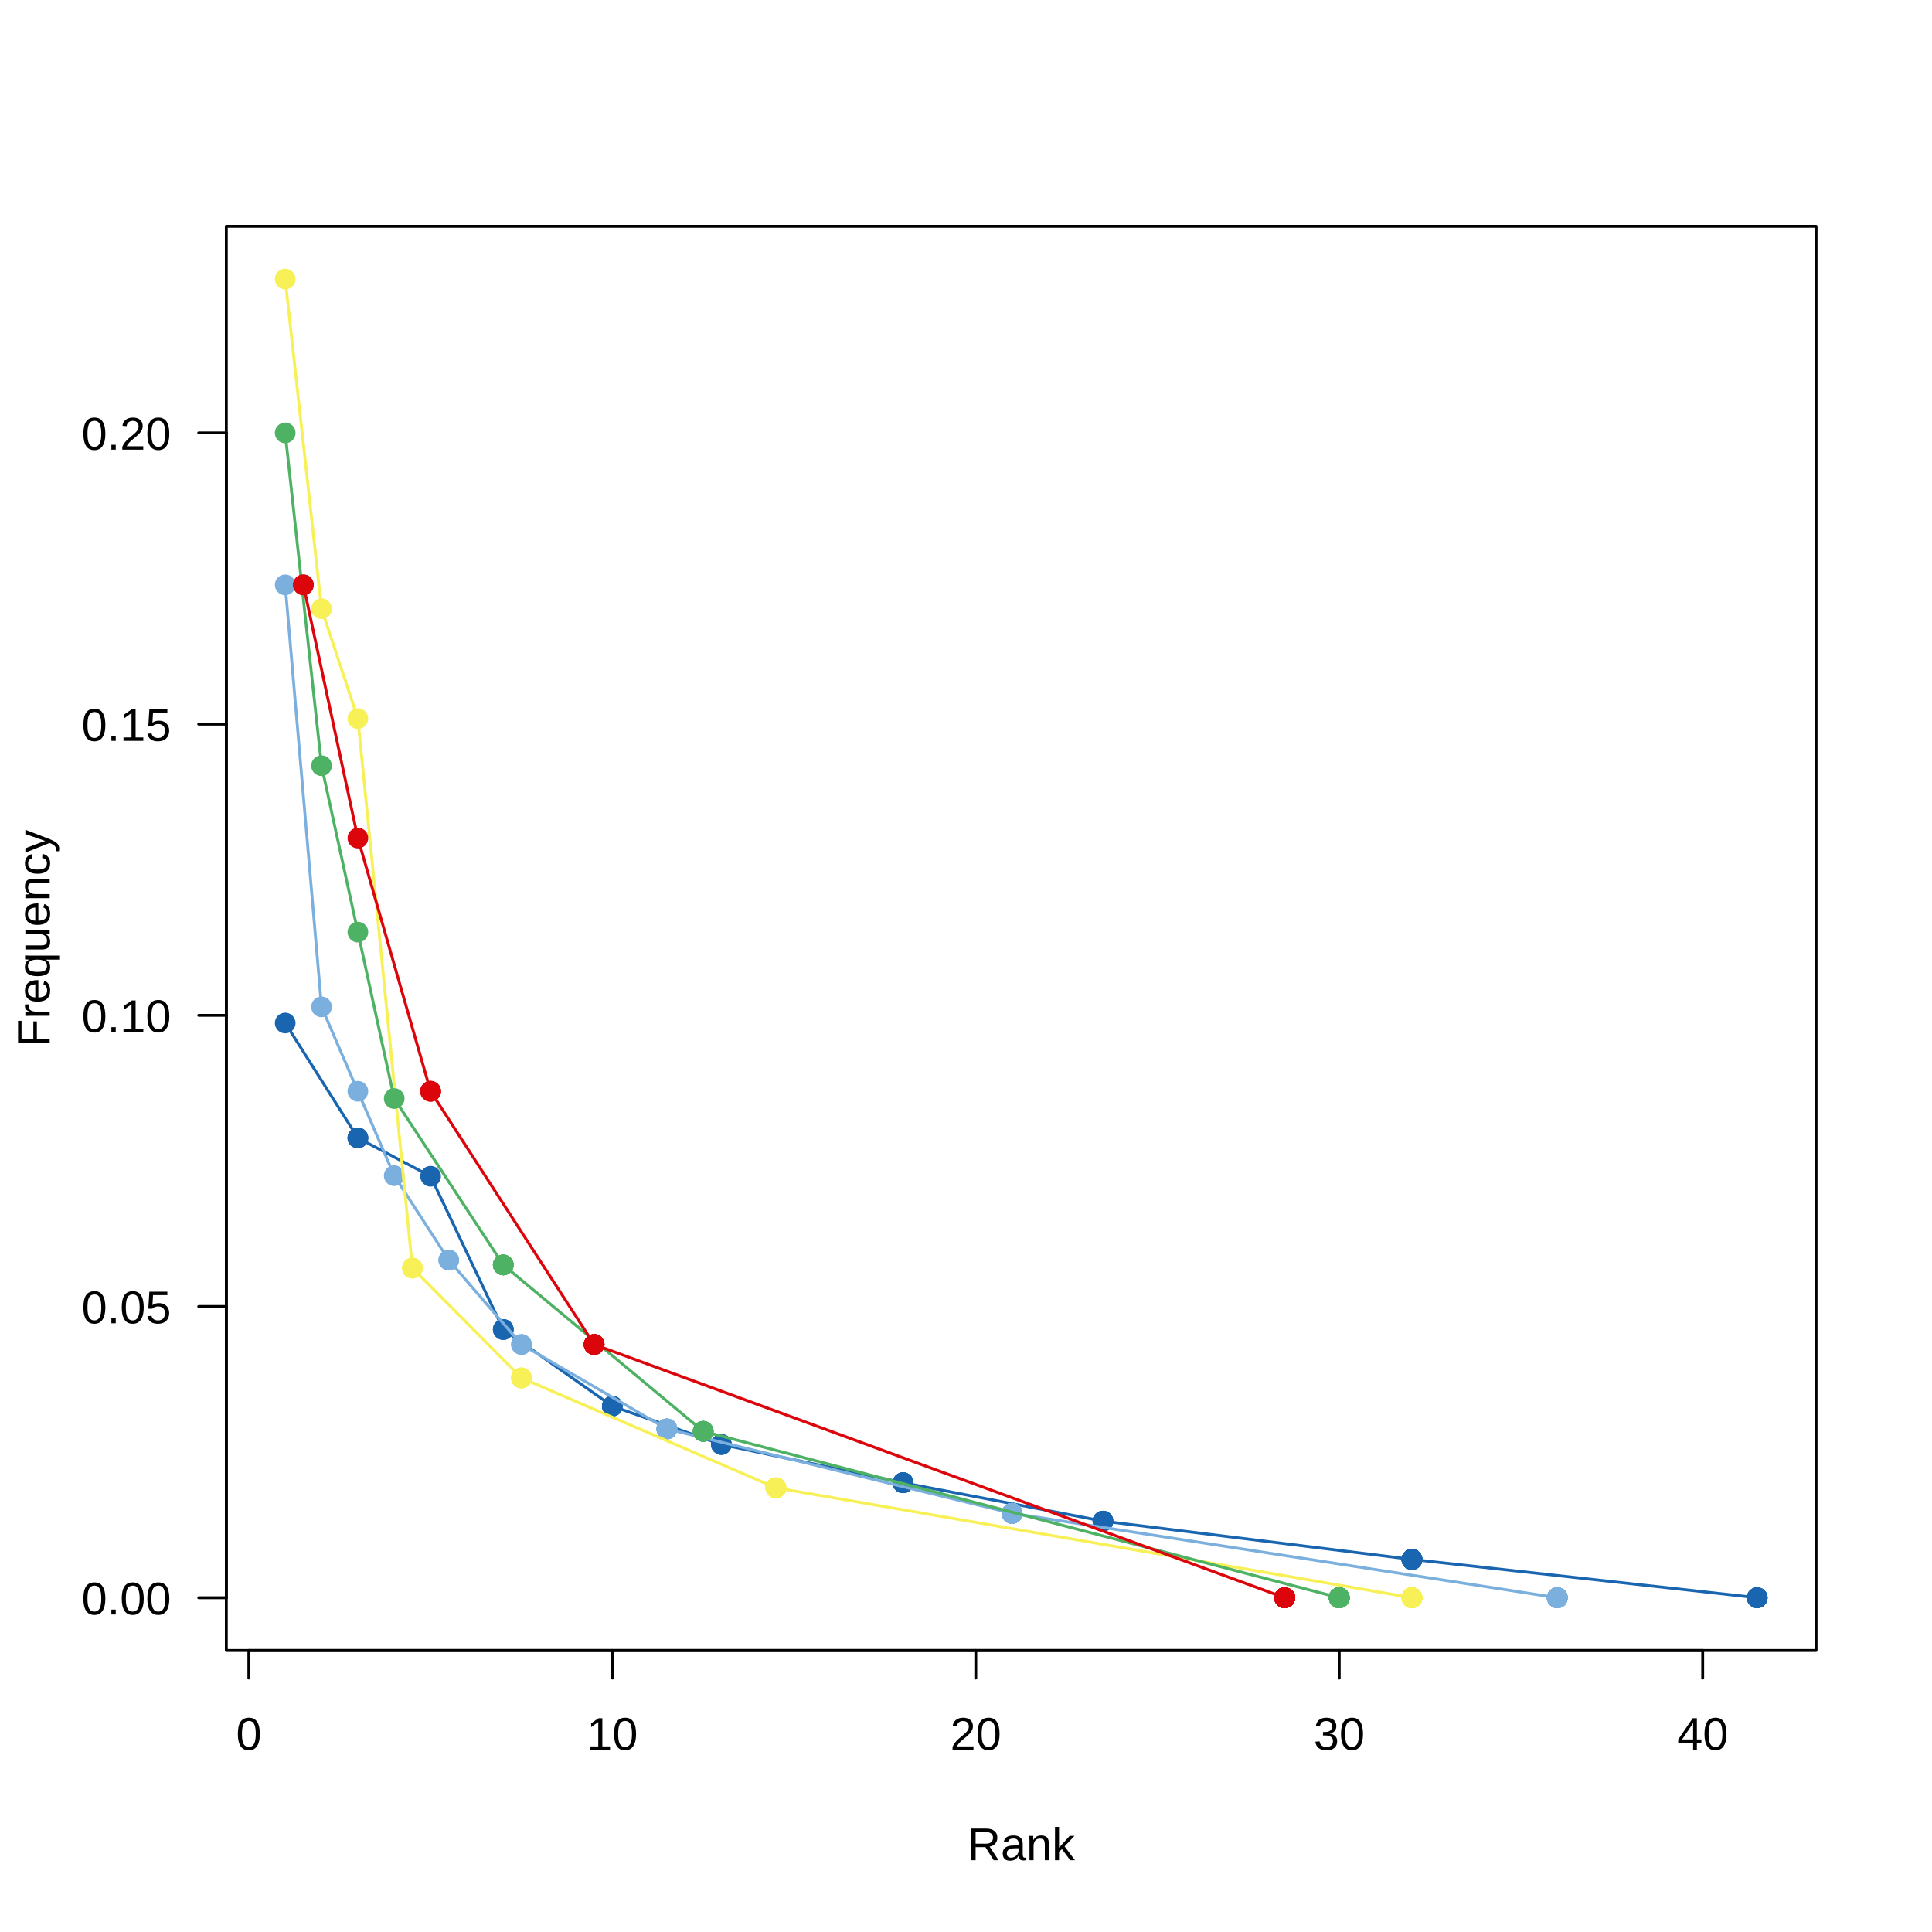
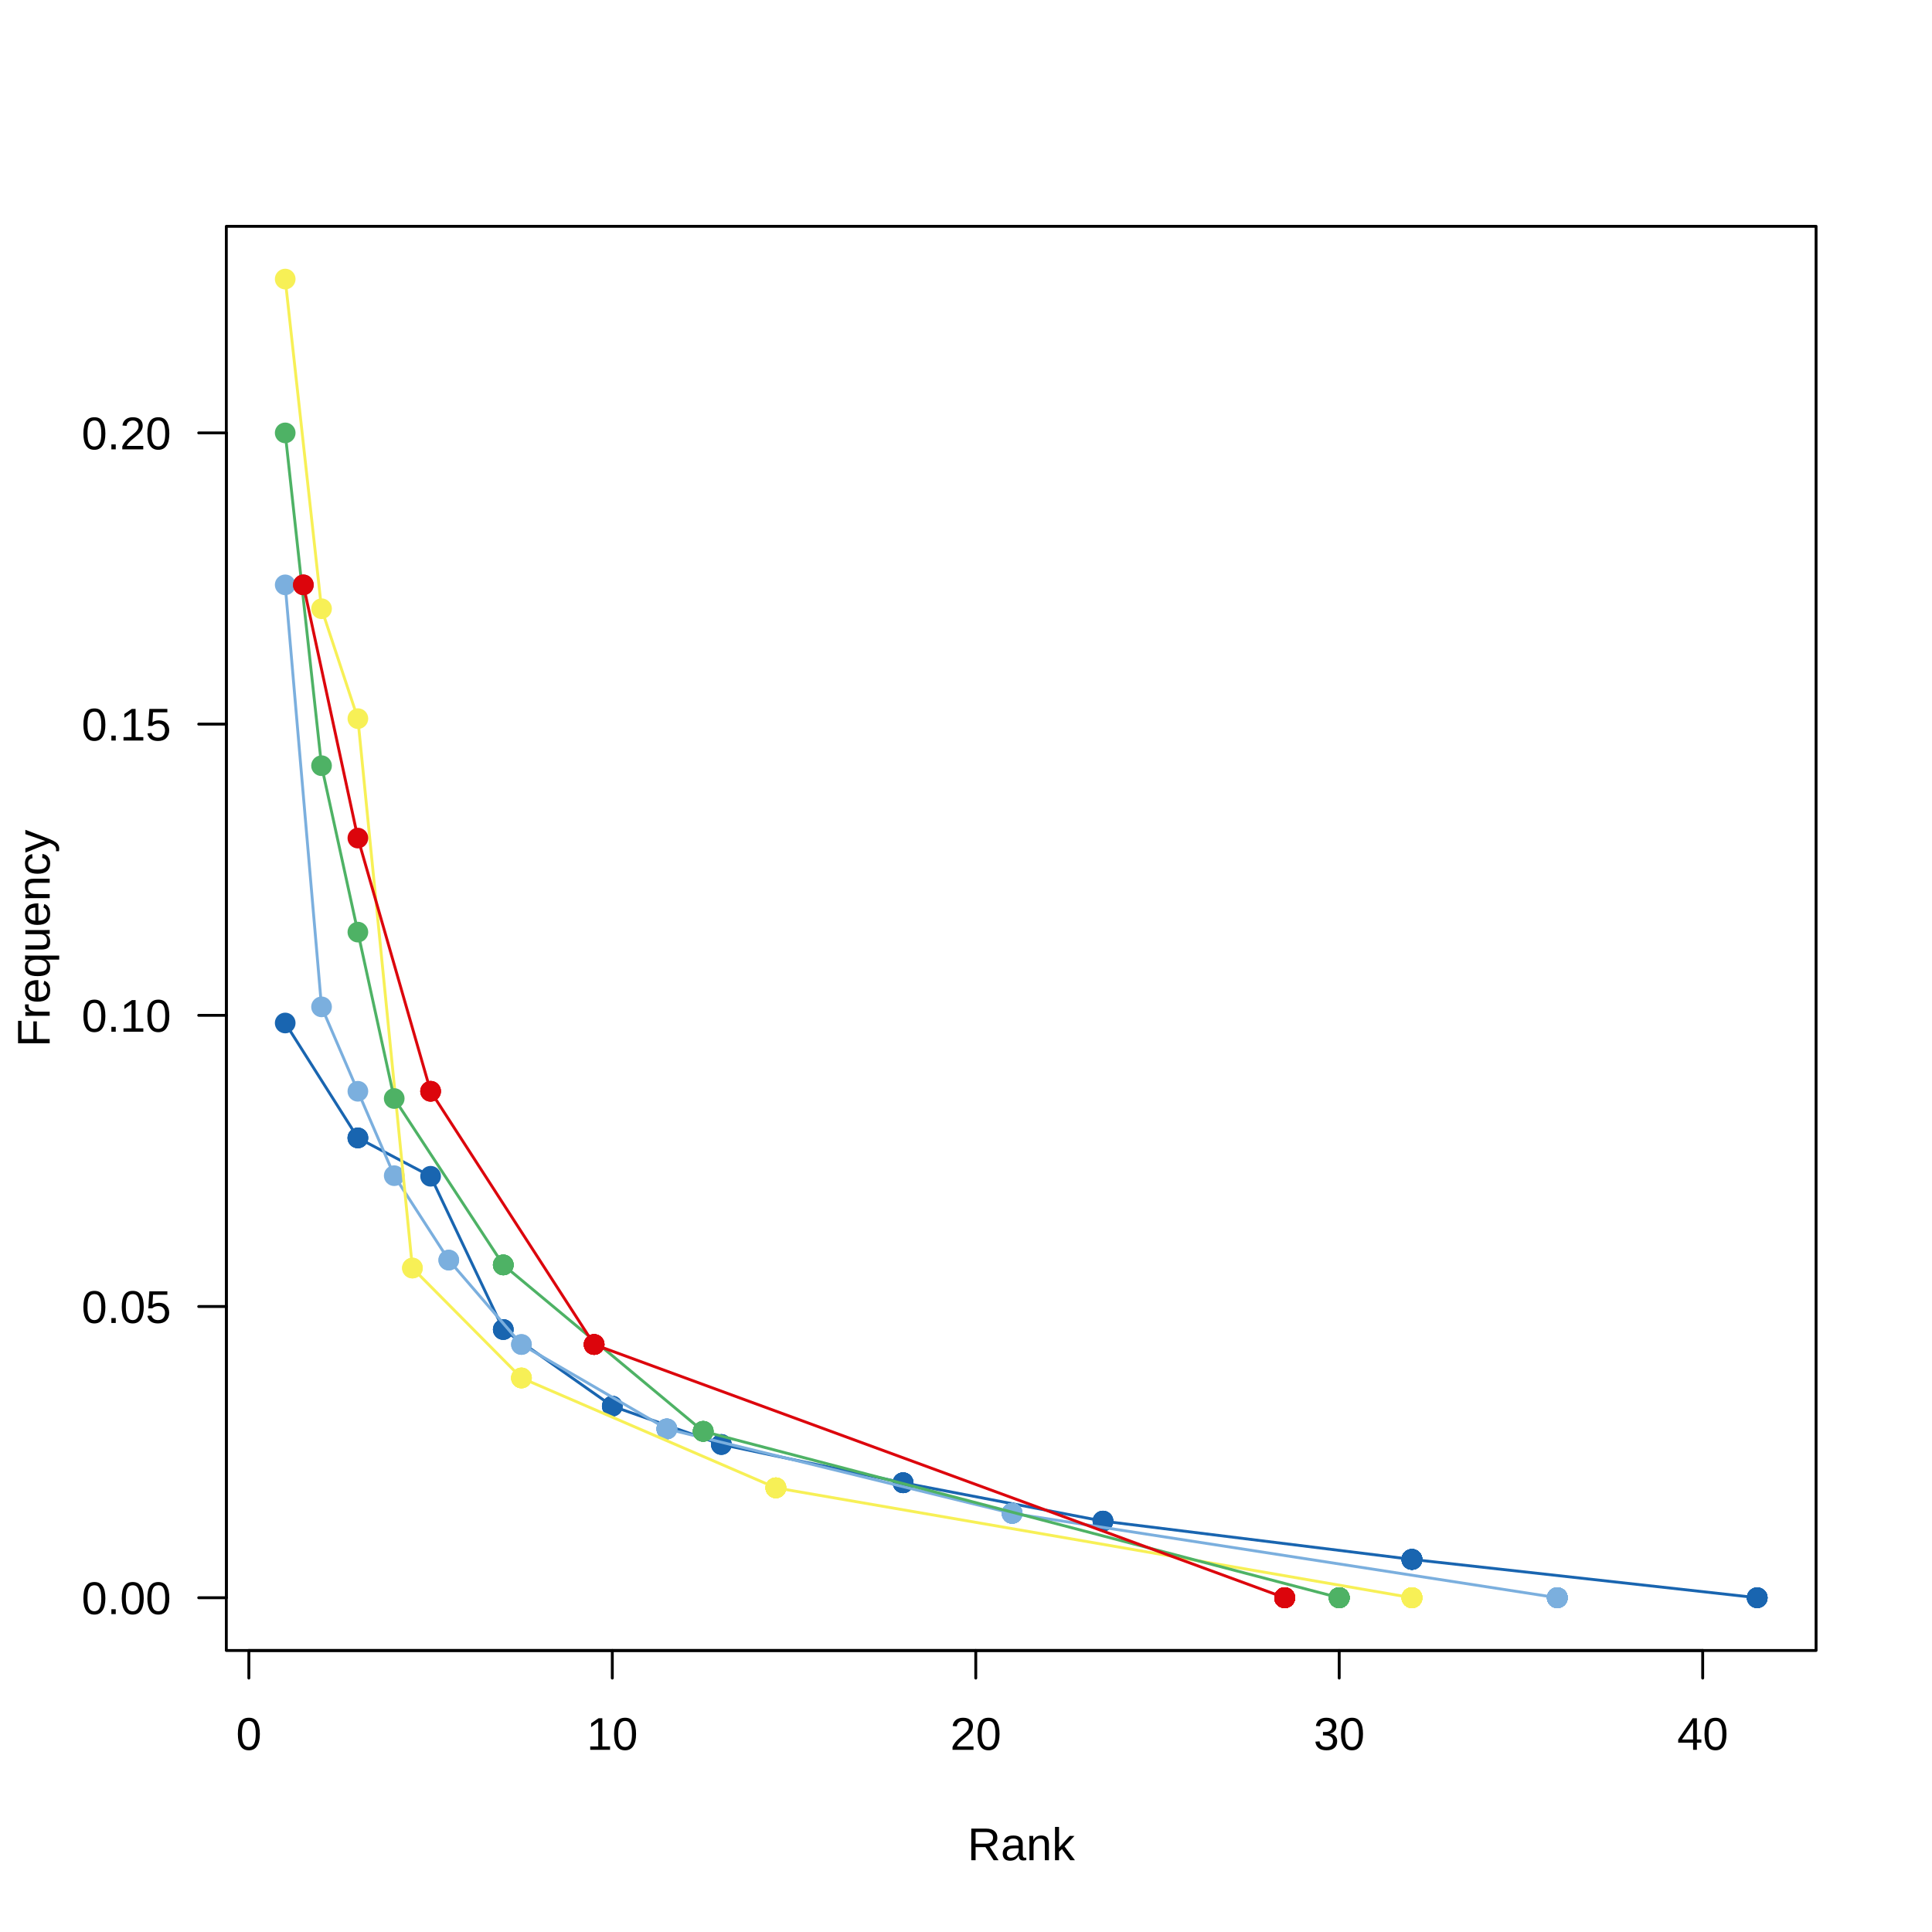
<svg xmlns="http://www.w3.org/2000/svg" class="svglite" width="504.00pt" height="504.00pt" viewBox="0 0 504.00 504.00">
  <defs>
    <style type="text/css">
    .svglite line, .svglite polyline, .svglite polygon, .svglite path, .svglite rect, .svglite circle {
      fill: none;
      stroke: #000000;
      stroke-linecap: round;
      stroke-linejoin: round;
      stroke-miterlimit: 10.00;
    }
    .svglite text {
      white-space: pre;
    }
  </style>
  </defs>
  <rect width="100%" height="100%" style="stroke: none; fill: #FFFFFF;" />
  <defs>
    <clipPath id="cpMC4wMHw1MDQuMDB8MC4wMHw1MDQuMDA=">
      <rect x="0.00" y="0.00" width="504.00" height="504.00" />
    </clipPath>
  </defs>
  <g clip-path="url(#cpMC4wMHw1MDQuMDB8MC4wMHw1MDQuMDA=)">
</g>
  <defs>
    <clipPath id="cpNTkuMDR8NDczLjc2fDU5LjA0fDQzMC41Ng==">
      <rect x="59.04" y="59.04" width="414.72" height="371.52" />
    </clipPath>
  </defs>
  <g clip-path="url(#cpNTkuMDR8NDczLjc2fDU5LjA0fDQzMC41Ng==)">
    <polyline points="74.40,266.87 93.36,296.85 93.36,296.85 93.36,296.85 112.33,306.85 131.29,346.83 131.29,346.83 131.29,346.83 159.73,366.82 159.73,366.82 159.73,366.82 188.18,376.82 188.18,376.82 188.18,376.82 235.59,386.81 235.59,386.81 235.59,386.81 235.59,386.81 235.59,386.81 235.59,386.81 235.59,386.81 287.73,396.81 287.73,396.81 287.73,396.81 287.73,396.81 368.33,406.80 368.33,406.80 368.33,406.80 368.33,406.80 368.33,406.80 368.33,406.80 368.33,406.80 368.33,406.80 368.33,406.80 368.33,406.80 368.33,406.80 368.33,406.80 368.33,406.80 458.40,416.80 458.40,416.80 458.40,416.80 458.40,416.80 458.40,416.80 458.40,416.80 " style="stroke-width: 0.75; stroke: #1965B0;" />
    <circle cx="74.40" cy="266.87" r="2.70" style="stroke-width: 0.75; stroke: none; fill: #1965B0;" />
    <circle cx="93.36" cy="296.85" r="2.70" style="stroke-width: 0.75; stroke: none; fill: #1965B0;" />
    <circle cx="93.36" cy="296.85" r="2.70" style="stroke-width: 0.75; stroke: none; fill: #1965B0;" />
    <circle cx="93.36" cy="296.85" r="2.70" style="stroke-width: 0.75; stroke: none; fill: #1965B0;" />
    <circle cx="112.33" cy="306.85" r="2.70" style="stroke-width: 0.75; stroke: none; fill: #1965B0;" />
    <circle cx="131.29" cy="346.83" r="2.70" style="stroke-width: 0.75; stroke: none; fill: #1965B0;" />
    <circle cx="131.29" cy="346.83" r="2.70" style="stroke-width: 0.75; stroke: none; fill: #1965B0;" />
    <circle cx="131.29" cy="346.83" r="2.70" style="stroke-width: 0.75; stroke: none; fill: #1965B0;" />
    <circle cx="159.73" cy="366.82" r="2.70" style="stroke-width: 0.75; stroke: none; fill: #1965B0;" />
    <circle cx="159.73" cy="366.82" r="2.70" style="stroke-width: 0.75; stroke: none; fill: #1965B0;" />
    <circle cx="159.73" cy="366.82" r="2.70" style="stroke-width: 0.75; stroke: none; fill: #1965B0;" />
    <circle cx="188.18" cy="376.82" r="2.70" style="stroke-width: 0.75; stroke: none; fill: #1965B0;" />
    <circle cx="188.18" cy="376.82" r="2.70" style="stroke-width: 0.75; stroke: none; fill: #1965B0;" />
    <circle cx="188.18" cy="376.82" r="2.70" style="stroke-width: 0.75; stroke: none; fill: #1965B0;" />
    <circle cx="235.59" cy="386.81" r="2.70" style="stroke-width: 0.75; stroke: none; fill: #1965B0;" />
    <circle cx="235.59" cy="386.81" r="2.70" style="stroke-width: 0.75; stroke: none; fill: #1965B0;" />
    <circle cx="235.59" cy="386.81" r="2.70" style="stroke-width: 0.75; stroke: none; fill: #1965B0;" />
    <circle cx="235.59" cy="386.81" r="2.70" style="stroke-width: 0.75; stroke: none; fill: #1965B0;" />
    <circle cx="235.59" cy="386.81" r="2.70" style="stroke-width: 0.75; stroke: none; fill: #1965B0;" />
    <circle cx="235.59" cy="386.81" r="2.70" style="stroke-width: 0.75; stroke: none; fill: #1965B0;" />
    <circle cx="235.59" cy="386.81" r="2.70" style="stroke-width: 0.75; stroke: none; fill: #1965B0;" />
    <circle cx="287.73" cy="396.81" r="2.70" style="stroke-width: 0.75; stroke: none; fill: #1965B0;" />
    <circle cx="287.73" cy="396.81" r="2.70" style="stroke-width: 0.75; stroke: none; fill: #1965B0;" />
    <circle cx="287.73" cy="396.81" r="2.70" style="stroke-width: 0.75; stroke: none; fill: #1965B0;" />
    <circle cx="287.73" cy="396.81" r="2.70" style="stroke-width: 0.75; stroke: none; fill: #1965B0;" />
    <circle cx="368.33" cy="406.80" r="2.70" style="stroke-width: 0.75; stroke: none; fill: #1965B0;" />
    <circle cx="368.33" cy="406.80" r="2.70" style="stroke-width: 0.75; stroke: none; fill: #1965B0;" />
    <circle cx="368.33" cy="406.80" r="2.70" style="stroke-width: 0.75; stroke: none; fill: #1965B0;" />
    <circle cx="368.33" cy="406.80" r="2.70" style="stroke-width: 0.75; stroke: none; fill: #1965B0;" />
    <circle cx="368.33" cy="406.80" r="2.70" style="stroke-width: 0.75; stroke: none; fill: #1965B0;" />
    <circle cx="368.33" cy="406.80" r="2.70" style="stroke-width: 0.75; stroke: none; fill: #1965B0;" />
    <circle cx="368.33" cy="406.80" r="2.70" style="stroke-width: 0.75; stroke: none; fill: #1965B0;" />
    <circle cx="368.33" cy="406.80" r="2.70" style="stroke-width: 0.75; stroke: none; fill: #1965B0;" />
    <circle cx="368.33" cy="406.80" r="2.70" style="stroke-width: 0.75; stroke: none; fill: #1965B0;" />
    <circle cx="368.33" cy="406.80" r="2.70" style="stroke-width: 0.75; stroke: none; fill: #1965B0;" />
    <circle cx="368.33" cy="406.80" r="2.70" style="stroke-width: 0.75; stroke: none; fill: #1965B0;" />
    <circle cx="368.33" cy="406.80" r="2.70" style="stroke-width: 0.75; stroke: none; fill: #1965B0;" />
    <circle cx="368.33" cy="406.80" r="2.70" style="stroke-width: 0.75; stroke: none; fill: #1965B0;" />
    <circle cx="458.40" cy="416.80" r="2.70" style="stroke-width: 0.75; stroke: none; fill: #1965B0;" />
    <circle cx="458.40" cy="416.80" r="2.70" style="stroke-width: 0.75; stroke: none; fill: #1965B0;" />
    <circle cx="458.40" cy="416.80" r="2.70" style="stroke-width: 0.75; stroke: none; fill: #1965B0;" />
    <circle cx="458.40" cy="416.80" r="2.70" style="stroke-width: 0.75; stroke: none; fill: #1965B0;" />
    <circle cx="458.40" cy="416.80" r="2.70" style="stroke-width: 0.75; stroke: none; fill: #1965B0;" />
    <circle cx="458.40" cy="416.80" r="2.70" style="stroke-width: 0.75; stroke: none; fill: #1965B0;" />
    <polyline points="74.40,152.57 83.88,262.66 93.36,284.68 102.84,306.70 117.07,328.72 117.07,328.72 136.03,350.74 136.03,350.74 173.96,372.76 173.96,372.76 173.96,372.76 173.96,372.76 173.96,372.76 173.96,372.76 264.03,394.78 264.03,394.78 264.03,394.78 264.03,394.78 264.03,394.78 264.03,394.78 264.03,394.78 264.03,394.78 264.03,394.78 264.03,394.78 264.03,394.78 264.03,394.78 264.03,394.78 406.25,416.80 406.25,416.80 406.25,416.80 406.25,416.80 406.25,416.80 406.25,416.80 406.25,416.80 406.25,416.80 406.25,416.80 406.25,416.80 406.25,416.80 406.25,416.80 406.25,416.80 406.25,416.80 406.25,416.80 406.25,416.80 406.25,416.80 " style="stroke-width: 0.75; stroke: #7BAFDE;" />
    <circle cx="74.40" cy="152.57" r="2.70" style="stroke-width: 0.75; stroke: none; fill: #7BAFDE;" />
    <circle cx="83.88" cy="262.66" r="2.70" style="stroke-width: 0.75; stroke: none; fill: #7BAFDE;" />
    <circle cx="93.36" cy="284.68" r="2.70" style="stroke-width: 0.75; stroke: none; fill: #7BAFDE;" />
    <circle cx="102.84" cy="306.70" r="2.70" style="stroke-width: 0.75; stroke: none; fill: #7BAFDE;" />
    <circle cx="117.07" cy="328.72" r="2.70" style="stroke-width: 0.75; stroke: none; fill: #7BAFDE;" />
    <circle cx="117.07" cy="328.72" r="2.70" style="stroke-width: 0.75; stroke: none; fill: #7BAFDE;" />
    <circle cx="136.03" cy="350.74" r="2.70" style="stroke-width: 0.75; stroke: none; fill: #7BAFDE;" />
    <circle cx="136.03" cy="350.74" r="2.70" style="stroke-width: 0.75; stroke: none; fill: #7BAFDE;" />
    <circle cx="173.96" cy="372.76" r="2.70" style="stroke-width: 0.75; stroke: none; fill: #7BAFDE;" />
    <circle cx="173.96" cy="372.76" r="2.70" style="stroke-width: 0.75; stroke: none; fill: #7BAFDE;" />
    <circle cx="173.96" cy="372.76" r="2.70" style="stroke-width: 0.75; stroke: none; fill: #7BAFDE;" />
    <circle cx="173.96" cy="372.76" r="2.70" style="stroke-width: 0.75; stroke: none; fill: #7BAFDE;" />
    <circle cx="173.96" cy="372.76" r="2.70" style="stroke-width: 0.75; stroke: none; fill: #7BAFDE;" />
    <circle cx="173.96" cy="372.76" r="2.70" style="stroke-width: 0.75; stroke: none; fill: #7BAFDE;" />
    <circle cx="264.03" cy="394.78" r="2.70" style="stroke-width: 0.75; stroke: none; fill: #7BAFDE;" />
    <circle cx="264.03" cy="394.78" r="2.70" style="stroke-width: 0.75; stroke: none; fill: #7BAFDE;" />
    <circle cx="264.03" cy="394.78" r="2.70" style="stroke-width: 0.75; stroke: none; fill: #7BAFDE;" />
    <circle cx="264.03" cy="394.78" r="2.70" style="stroke-width: 0.75; stroke: none; fill: #7BAFDE;" />
    <circle cx="264.03" cy="394.78" r="2.70" style="stroke-width: 0.75; stroke: none; fill: #7BAFDE;" />
    <circle cx="264.03" cy="394.78" r="2.70" style="stroke-width: 0.75; stroke: none; fill: #7BAFDE;" />
    <circle cx="264.03" cy="394.78" r="2.70" style="stroke-width: 0.75; stroke: none; fill: #7BAFDE;" />
    <circle cx="264.03" cy="394.78" r="2.70" style="stroke-width: 0.75; stroke: none; fill: #7BAFDE;" />
    <circle cx="264.03" cy="394.78" r="2.70" style="stroke-width: 0.75; stroke: none; fill: #7BAFDE;" />
    <circle cx="264.03" cy="394.78" r="2.70" style="stroke-width: 0.75; stroke: none; fill: #7BAFDE;" />
    <circle cx="264.03" cy="394.78" r="2.70" style="stroke-width: 0.75; stroke: none; fill: #7BAFDE;" />
    <circle cx="264.03" cy="394.78" r="2.70" style="stroke-width: 0.75; stroke: none; fill: #7BAFDE;" />
    <circle cx="264.03" cy="394.78" r="2.70" style="stroke-width: 0.75; stroke: none; fill: #7BAFDE;" />
    <circle cx="406.25" cy="416.80" r="2.70" style="stroke-width: 0.75; stroke: none; fill: #7BAFDE;" />
    <circle cx="406.25" cy="416.80" r="2.70" style="stroke-width: 0.75; stroke: none; fill: #7BAFDE;" />
    <circle cx="406.25" cy="416.80" r="2.70" style="stroke-width: 0.75; stroke: none; fill: #7BAFDE;" />
    <circle cx="406.25" cy="416.80" r="2.70" style="stroke-width: 0.75; stroke: none; fill: #7BAFDE;" />
    <circle cx="406.25" cy="416.80" r="2.70" style="stroke-width: 0.75; stroke: none; fill: #7BAFDE;" />
    <circle cx="406.25" cy="416.80" r="2.70" style="stroke-width: 0.75; stroke: none; fill: #7BAFDE;" />
    <circle cx="406.25" cy="416.80" r="2.70" style="stroke-width: 0.75; stroke: none; fill: #7BAFDE;" />
    <circle cx="406.25" cy="416.80" r="2.70" style="stroke-width: 0.75; stroke: none; fill: #7BAFDE;" />
    <circle cx="406.25" cy="416.80" r="2.70" style="stroke-width: 0.75; stroke: none; fill: #7BAFDE;" />
    <circle cx="406.25" cy="416.80" r="2.70" style="stroke-width: 0.75; stroke: none; fill: #7BAFDE;" />
    <circle cx="406.25" cy="416.80" r="2.70" style="stroke-width: 0.75; stroke: none; fill: #7BAFDE;" />
    <circle cx="406.25" cy="416.80" r="2.70" style="stroke-width: 0.75; stroke: none; fill: #7BAFDE;" />
    <circle cx="406.25" cy="416.80" r="2.70" style="stroke-width: 0.75; stroke: none; fill: #7BAFDE;" />
    <circle cx="406.25" cy="416.80" r="2.70" style="stroke-width: 0.75; stroke: none; fill: #7BAFDE;" />
    <circle cx="406.25" cy="416.80" r="2.70" style="stroke-width: 0.75; stroke: none; fill: #7BAFDE;" />
    <circle cx="406.25" cy="416.80" r="2.70" style="stroke-width: 0.75; stroke: none; fill: #7BAFDE;" />
    <circle cx="406.25" cy="416.80" r="2.70" style="stroke-width: 0.75; stroke: none; fill: #7BAFDE;" />
    <polyline points="74.40,72.80 83.88,158.80 93.36,187.47 107.59,330.80 107.59,330.80 136.03,359.47 136.03,359.47 136.03,359.47 136.03,359.47 202.40,388.13 202.40,388.13 202.40,388.13 202.40,388.13 202.40,388.13 202.40,388.13 202.40,388.13 202.40,388.13 202.40,388.13 202.40,388.13 368.33,416.80 368.33,416.80 368.33,416.80 368.33,416.80 368.33,416.80 368.33,416.80 368.33,416.80 368.33,416.80 368.33,416.80 368.33,416.80 368.33,416.80 368.33,416.80 368.33,416.80 368.33,416.80 368.33,416.80 368.33,416.80 368.33,416.80 368.33,416.80 368.33,416.80 368.33,416.80 368.33,416.80 368.33,416.80 368.33,416.80 368.33,416.80 368.33,416.80 " style="stroke-width: 0.75; stroke: #F7F056;" />
    <circle cx="74.40" cy="72.80" r="2.70" style="stroke-width: 0.75; stroke: none; fill: #F7F056;" />
    <circle cx="83.88" cy="158.80" r="2.70" style="stroke-width: 0.75; stroke: none; fill: #F7F056;" />
    <circle cx="93.36" cy="187.47" r="2.70" style="stroke-width: 0.75; stroke: none; fill: #F7F056;" />
    <circle cx="107.59" cy="330.80" r="2.70" style="stroke-width: 0.75; stroke: none; fill: #F7F056;" />
    <circle cx="107.59" cy="330.80" r="2.70" style="stroke-width: 0.75; stroke: none; fill: #F7F056;" />
    <circle cx="136.03" cy="359.47" r="2.70" style="stroke-width: 0.75; stroke: none; fill: #F7F056;" />
    <circle cx="136.03" cy="359.47" r="2.70" style="stroke-width: 0.75; stroke: none; fill: #F7F056;" />
    <circle cx="136.03" cy="359.47" r="2.70" style="stroke-width: 0.75; stroke: none; fill: #F7F056;" />
    <circle cx="136.03" cy="359.47" r="2.70" style="stroke-width: 0.75; stroke: none; fill: #F7F056;" />
    <circle cx="202.40" cy="388.13" r="2.70" style="stroke-width: 0.75; stroke: none; fill: #F7F056;" />
    <circle cx="202.40" cy="388.13" r="2.70" style="stroke-width: 0.75; stroke: none; fill: #F7F056;" />
    <circle cx="202.40" cy="388.13" r="2.70" style="stroke-width: 0.75; stroke: none; fill: #F7F056;" />
    <circle cx="202.40" cy="388.13" r="2.70" style="stroke-width: 0.75; stroke: none; fill: #F7F056;" />
    <circle cx="202.40" cy="388.13" r="2.70" style="stroke-width: 0.75; stroke: none; fill: #F7F056;" />
    <circle cx="202.40" cy="388.13" r="2.70" style="stroke-width: 0.75; stroke: none; fill: #F7F056;" />
    <circle cx="202.40" cy="388.13" r="2.70" style="stroke-width: 0.75; stroke: none; fill: #F7F056;" />
    <circle cx="202.40" cy="388.13" r="2.70" style="stroke-width: 0.75; stroke: none; fill: #F7F056;" />
    <circle cx="202.40" cy="388.13" r="2.70" style="stroke-width: 0.75; stroke: none; fill: #F7F056;" />
    <circle cx="202.40" cy="388.13" r="2.70" style="stroke-width: 0.75; stroke: none; fill: #F7F056;" />
    <circle cx="368.33" cy="416.80" r="2.70" style="stroke-width: 0.75; stroke: none; fill: #F7F056;" />
    <circle cx="368.33" cy="416.80" r="2.70" style="stroke-width: 0.75; stroke: none; fill: #F7F056;" />
    <circle cx="368.33" cy="416.80" r="2.70" style="stroke-width: 0.75; stroke: none; fill: #F7F056;" />
    <circle cx="368.33" cy="416.80" r="2.70" style="stroke-width: 0.75; stroke: none; fill: #F7F056;" />
    <circle cx="368.33" cy="416.80" r="2.70" style="stroke-width: 0.75; stroke: none; fill: #F7F056;" />
    <circle cx="368.33" cy="416.80" r="2.70" style="stroke-width: 0.75; stroke: none; fill: #F7F056;" />
    <circle cx="368.33" cy="416.80" r="2.70" style="stroke-width: 0.75; stroke: none; fill: #F7F056;" />
    <circle cx="368.33" cy="416.80" r="2.70" style="stroke-width: 0.75; stroke: none; fill: #F7F056;" />
    <circle cx="368.33" cy="416.80" r="2.70" style="stroke-width: 0.75; stroke: none; fill: #F7F056;" />
    <circle cx="368.33" cy="416.80" r="2.70" style="stroke-width: 0.75; stroke: none; fill: #F7F056;" />
    <circle cx="368.33" cy="416.80" r="2.70" style="stroke-width: 0.75; stroke: none; fill: #F7F056;" />
    <circle cx="368.33" cy="416.80" r="2.70" style="stroke-width: 0.75; stroke: none; fill: #F7F056;" />
    <circle cx="368.33" cy="416.80" r="2.70" style="stroke-width: 0.75; stroke: none; fill: #F7F056;" />
    <circle cx="368.33" cy="416.80" r="2.70" style="stroke-width: 0.75; stroke: none; fill: #F7F056;" />
    <circle cx="368.33" cy="416.80" r="2.70" style="stroke-width: 0.75; stroke: none; fill: #F7F056;" />
    <circle cx="368.33" cy="416.80" r="2.70" style="stroke-width: 0.75; stroke: none; fill: #F7F056;" />
    <circle cx="368.33" cy="416.80" r="2.70" style="stroke-width: 0.75; stroke: none; fill: #F7F056;" />
    <circle cx="368.33" cy="416.80" r="2.70" style="stroke-width: 0.75; stroke: none; fill: #F7F056;" />
    <circle cx="368.33" cy="416.80" r="2.70" style="stroke-width: 0.75; stroke: none; fill: #F7F056;" />
    <circle cx="368.33" cy="416.80" r="2.70" style="stroke-width: 0.75; stroke: none; fill: #F7F056;" />
    <circle cx="368.33" cy="416.80" r="2.70" style="stroke-width: 0.75; stroke: none; fill: #F7F056;" />
    <circle cx="368.33" cy="416.80" r="2.70" style="stroke-width: 0.75; stroke: none; fill: #F7F056;" />
    <circle cx="368.33" cy="416.80" r="2.70" style="stroke-width: 0.75; stroke: none; fill: #F7F056;" />
    <circle cx="368.33" cy="416.80" r="2.70" style="stroke-width: 0.75; stroke: none; fill: #F7F056;" />
    <circle cx="368.33" cy="416.80" r="2.70" style="stroke-width: 0.75; stroke: none; fill: #F7F056;" />
    <polyline points="74.40,112.93 83.88,199.75 93.36,243.16 102.84,286.57 131.29,329.98 131.29,329.98 131.29,329.98 131.29,329.98 131.29,329.98 183.44,373.39 183.44,373.39 183.44,373.39 183.44,373.39 183.44,373.39 183.44,373.39 349.36,416.80 349.36,416.80 349.36,416.80 349.36,416.80 349.36,416.80 349.36,416.80 349.36,416.80 349.36,416.80 349.36,416.80 349.36,416.80 349.36,416.80 349.36,416.80 349.36,416.80 349.36,416.80 349.36,416.80 349.36,416.80 349.36,416.80 349.36,416.80 349.36,416.80 349.36,416.80 349.36,416.80 349.36,416.80 349.36,416.80 349.36,416.80 349.36,416.80 349.36,416.80 349.36,416.80 349.36,416.80 349.36,416.80 " style="stroke-width: 0.75; stroke: #4EB265;" />
    <circle cx="74.40" cy="112.93" r="2.70" style="stroke-width: 0.75; stroke: none; fill: #4EB265;" />
    <circle cx="83.88" cy="199.75" r="2.70" style="stroke-width: 0.75; stroke: none; fill: #4EB265;" />
    <circle cx="93.36" cy="243.16" r="2.70" style="stroke-width: 0.75; stroke: none; fill: #4EB265;" />
    <circle cx="102.84" cy="286.57" r="2.70" style="stroke-width: 0.75; stroke: none; fill: #4EB265;" />
    <circle cx="131.29" cy="329.98" r="2.70" style="stroke-width: 0.75; stroke: none; fill: #4EB265;" />
    <circle cx="131.29" cy="329.98" r="2.70" style="stroke-width: 0.75; stroke: none; fill: #4EB265;" />
    <circle cx="131.29" cy="329.98" r="2.70" style="stroke-width: 0.75; stroke: none; fill: #4EB265;" />
    <circle cx="131.29" cy="329.98" r="2.70" style="stroke-width: 0.75; stroke: none; fill: #4EB265;" />
    <circle cx="131.29" cy="329.98" r="2.70" style="stroke-width: 0.75; stroke: none; fill: #4EB265;" />
    <circle cx="183.44" cy="373.39" r="2.70" style="stroke-width: 0.75; stroke: none; fill: #4EB265;" />
    <circle cx="183.44" cy="373.39" r="2.70" style="stroke-width: 0.75; stroke: none; fill: #4EB265;" />
    <circle cx="183.44" cy="373.39" r="2.70" style="stroke-width: 0.75; stroke: none; fill: #4EB265;" />
    <circle cx="183.44" cy="373.39" r="2.70" style="stroke-width: 0.75; stroke: none; fill: #4EB265;" />
    <circle cx="183.44" cy="373.39" r="2.70" style="stroke-width: 0.75; stroke: none; fill: #4EB265;" />
    <circle cx="183.44" cy="373.39" r="2.70" style="stroke-width: 0.75; stroke: none; fill: #4EB265;" />
    <circle cx="349.36" cy="416.80" r="2.70" style="stroke-width: 0.75; stroke: none; fill: #4EB265;" />
    <circle cx="349.36" cy="416.80" r="2.70" style="stroke-width: 0.75; stroke: none; fill: #4EB265;" />
    <circle cx="349.36" cy="416.80" r="2.70" style="stroke-width: 0.75; stroke: none; fill: #4EB265;" />
    <circle cx="349.36" cy="416.80" r="2.70" style="stroke-width: 0.75; stroke: none; fill: #4EB265;" />
    <circle cx="349.36" cy="416.80" r="2.70" style="stroke-width: 0.75; stroke: none; fill: #4EB265;" />
    <circle cx="349.36" cy="416.80" r="2.70" style="stroke-width: 0.75; stroke: none; fill: #4EB265;" />
    <circle cx="349.36" cy="416.80" r="2.70" style="stroke-width: 0.75; stroke: none; fill: #4EB265;" />
    <circle cx="349.36" cy="416.80" r="2.70" style="stroke-width: 0.75; stroke: none; fill: #4EB265;" />
    <circle cx="349.36" cy="416.80" r="2.70" style="stroke-width: 0.75; stroke: none; fill: #4EB265;" />
    <circle cx="349.36" cy="416.80" r="2.70" style="stroke-width: 0.75; stroke: none; fill: #4EB265;" />
    <circle cx="349.36" cy="416.80" r="2.70" style="stroke-width: 0.75; stroke: none; fill: #4EB265;" />
    <circle cx="349.36" cy="416.80" r="2.70" style="stroke-width: 0.75; stroke: none; fill: #4EB265;" />
    <circle cx="349.36" cy="416.80" r="2.70" style="stroke-width: 0.75; stroke: none; fill: #4EB265;" />
    <circle cx="349.36" cy="416.80" r="2.70" style="stroke-width: 0.75; stroke: none; fill: #4EB265;" />
    <circle cx="349.36" cy="416.80" r="2.70" style="stroke-width: 0.75; stroke: none; fill: #4EB265;" />
    <circle cx="349.36" cy="416.80" r="2.70" style="stroke-width: 0.75; stroke: none; fill: #4EB265;" />
    <circle cx="349.36" cy="416.80" r="2.70" style="stroke-width: 0.75; stroke: none; fill: #4EB265;" />
    <circle cx="349.36" cy="416.80" r="2.70" style="stroke-width: 0.75; stroke: none; fill: #4EB265;" />
    <circle cx="349.36" cy="416.80" r="2.70" style="stroke-width: 0.75; stroke: none; fill: #4EB265;" />
    <circle cx="349.36" cy="416.80" r="2.70" style="stroke-width: 0.75; stroke: none; fill: #4EB265;" />
    <circle cx="349.36" cy="416.80" r="2.70" style="stroke-width: 0.75; stroke: none; fill: #4EB265;" />
    <circle cx="349.36" cy="416.80" r="2.70" style="stroke-width: 0.75; stroke: none; fill: #4EB265;" />
    <circle cx="349.36" cy="416.80" r="2.70" style="stroke-width: 0.75; stroke: none; fill: #4EB265;" />
    <circle cx="349.36" cy="416.80" r="2.70" style="stroke-width: 0.75; stroke: none; fill: #4EB265;" />
    <circle cx="349.36" cy="416.80" r="2.70" style="stroke-width: 0.75; stroke: none; fill: #4EB265;" />
    <circle cx="349.36" cy="416.80" r="2.70" style="stroke-width: 0.75; stroke: none; fill: #4EB265;" />
    <circle cx="349.36" cy="416.80" r="2.70" style="stroke-width: 0.75; stroke: none; fill: #4EB265;" />
    <circle cx="349.36" cy="416.80" r="2.70" style="stroke-width: 0.75; stroke: none; fill: #4EB265;" />
    <circle cx="349.36" cy="416.80" r="2.70" style="stroke-width: 0.75; stroke: none; fill: #4EB265;" />
    <polyline points="79.14,152.57 79.14,152.57 93.36,218.63 112.33,284.68 112.33,284.68 112.33,284.68 154.99,350.74 154.99,350.74 154.99,350.74 154.99,350.74 154.99,350.74 154.99,350.74 335.14,416.80 335.14,416.80 335.14,416.80 335.14,416.80 335.14,416.80 335.14,416.80 335.14,416.80 335.14,416.80 335.14,416.80 335.14,416.80 335.14,416.80 335.14,416.80 335.14,416.80 335.14,416.80 335.14,416.80 335.14,416.80 335.14,416.80 335.14,416.80 335.14,416.80 335.14,416.80 335.14,416.80 335.14,416.80 335.14,416.80 335.14,416.80 335.14,416.80 335.14,416.80 335.14,416.80 335.14,416.80 335.14,416.80 335.14,416.80 335.14,416.80 335.14,416.80 " style="stroke-width: 0.75; stroke: #DC050C;" />
    <circle cx="79.14" cy="152.57" r="2.70" style="stroke-width: 0.75; stroke: none; fill: #DC050C;" />
    <circle cx="79.14" cy="152.57" r="2.70" style="stroke-width: 0.75; stroke: none; fill: #DC050C;" />
    <circle cx="93.36" cy="218.63" r="2.70" style="stroke-width: 0.75; stroke: none; fill: #DC050C;" />
    <circle cx="112.33" cy="284.68" r="2.70" style="stroke-width: 0.75; stroke: none; fill: #DC050C;" />
    <circle cx="112.33" cy="284.68" r="2.70" style="stroke-width: 0.75; stroke: none; fill: #DC050C;" />
    <circle cx="112.33" cy="284.68" r="2.70" style="stroke-width: 0.75; stroke: none; fill: #DC050C;" />
    <circle cx="154.99" cy="350.74" r="2.70" style="stroke-width: 0.75; stroke: none; fill: #DC050C;" />
    <circle cx="154.99" cy="350.74" r="2.70" style="stroke-width: 0.75; stroke: none; fill: #DC050C;" />
    <circle cx="154.99" cy="350.74" r="2.70" style="stroke-width: 0.75; stroke: none; fill: #DC050C;" />
    <circle cx="154.99" cy="350.74" r="2.70" style="stroke-width: 0.75; stroke: none; fill: #DC050C;" />
    <circle cx="154.99" cy="350.74" r="2.70" style="stroke-width: 0.75; stroke: none; fill: #DC050C;" />
    <circle cx="154.99" cy="350.74" r="2.70" style="stroke-width: 0.75; stroke: none; fill: #DC050C;" />
    <circle cx="335.14" cy="416.80" r="2.70" style="stroke-width: 0.75; stroke: none; fill: #DC050C;" />
    <circle cx="335.14" cy="416.80" r="2.70" style="stroke-width: 0.75; stroke: none; fill: #DC050C;" />
    <circle cx="335.14" cy="416.80" r="2.70" style="stroke-width: 0.75; stroke: none; fill: #DC050C;" />
    <circle cx="335.14" cy="416.80" r="2.70" style="stroke-width: 0.75; stroke: none; fill: #DC050C;" />
    <circle cx="335.14" cy="416.80" r="2.70" style="stroke-width: 0.75; stroke: none; fill: #DC050C;" />
    <circle cx="335.14" cy="416.80" r="2.70" style="stroke-width: 0.75; stroke: none; fill: #DC050C;" />
    <circle cx="335.14" cy="416.80" r="2.70" style="stroke-width: 0.75; stroke: none; fill: #DC050C;" />
    <circle cx="335.14" cy="416.80" r="2.70" style="stroke-width: 0.75; stroke: none; fill: #DC050C;" />
    <circle cx="335.14" cy="416.80" r="2.70" style="stroke-width: 0.75; stroke: none; fill: #DC050C;" />
    <circle cx="335.14" cy="416.80" r="2.70" style="stroke-width: 0.75; stroke: none; fill: #DC050C;" />
    <circle cx="335.14" cy="416.80" r="2.70" style="stroke-width: 0.75; stroke: none; fill: #DC050C;" />
    <circle cx="335.14" cy="416.80" r="2.70" style="stroke-width: 0.75; stroke: none; fill: #DC050C;" />
    <circle cx="335.14" cy="416.80" r="2.70" style="stroke-width: 0.75; stroke: none; fill: #DC050C;" />
    <circle cx="335.14" cy="416.80" r="2.70" style="stroke-width: 0.75; stroke: none; fill: #DC050C;" />
    <circle cx="335.14" cy="416.80" r="2.70" style="stroke-width: 0.75; stroke: none; fill: #DC050C;" />
    <circle cx="335.14" cy="416.80" r="2.70" style="stroke-width: 0.75; stroke: none; fill: #DC050C;" />
    <circle cx="335.14" cy="416.80" r="2.70" style="stroke-width: 0.75; stroke: none; fill: #DC050C;" />
    <circle cx="335.14" cy="416.80" r="2.70" style="stroke-width: 0.75; stroke: none; fill: #DC050C;" />
    <circle cx="335.14" cy="416.80" r="2.70" style="stroke-width: 0.75; stroke: none; fill: #DC050C;" />
    <circle cx="335.14" cy="416.80" r="2.70" style="stroke-width: 0.75; stroke: none; fill: #DC050C;" />
    <circle cx="335.14" cy="416.80" r="2.70" style="stroke-width: 0.75; stroke: none; fill: #DC050C;" />
    <circle cx="335.14" cy="416.80" r="2.70" style="stroke-width: 0.75; stroke: none; fill: #DC050C;" />
    <circle cx="335.14" cy="416.80" r="2.70" style="stroke-width: 0.75; stroke: none; fill: #DC050C;" />
    <circle cx="335.14" cy="416.80" r="2.70" style="stroke-width: 0.75; stroke: none; fill: #DC050C;" />
    <circle cx="335.14" cy="416.80" r="2.70" style="stroke-width: 0.75; stroke: none; fill: #DC050C;" />
    <circle cx="335.14" cy="416.80" r="2.70" style="stroke-width: 0.75; stroke: none; fill: #DC050C;" />
    <circle cx="335.14" cy="416.80" r="2.70" style="stroke-width: 0.75; stroke: none; fill: #DC050C;" />
    <circle cx="335.14" cy="416.80" r="2.70" style="stroke-width: 0.75; stroke: none; fill: #DC050C;" />
    <circle cx="335.14" cy="416.80" r="2.70" style="stroke-width: 0.75; stroke: none; fill: #DC050C;" />
    <circle cx="335.14" cy="416.80" r="2.70" style="stroke-width: 0.75; stroke: none; fill: #DC050C;" />
    <circle cx="335.14" cy="416.80" r="2.70" style="stroke-width: 0.75; stroke: none; fill: #DC050C;" />
    <circle cx="335.14" cy="416.80" r="2.70" style="stroke-width: 0.75; stroke: none; fill: #DC050C;" />
  </g>
  <g clip-path="url(#cpMC4wMHw1MDQuMDB8MC4wMHw1MDQuMDA=)">
    <line x1="64.92" y1="430.56" x2="444.18" y2="430.56" style="stroke-width: 0.75;" />
    <line x1="64.92" y1="430.56" x2="64.92" y2="437.76" style="stroke-width: 0.75;" />
    <line x1="159.73" y1="430.56" x2="159.73" y2="437.76" style="stroke-width: 0.75;" />
    <line x1="254.55" y1="430.56" x2="254.55" y2="437.76" style="stroke-width: 0.75;" />
    <line x1="349.36" y1="430.56" x2="349.36" y2="437.76" style="stroke-width: 0.75;" />
    <line x1="444.18" y1="430.56" x2="444.18" y2="437.76" style="stroke-width: 0.75;" />
-     <text x="64.92" y="456.48" text-anchor="middle" style="font-size: 12.00px; font-family: &quot;Arial&quot;;" textLength="7.64px" lengthAdjust="spacingAndGlyphs">0</text>
-     <text x="159.73" y="456.48" text-anchor="middle" style="font-size: 12.00px; font-family: &quot;Arial&quot;;" textLength="15.28px" lengthAdjust="spacingAndGlyphs">10</text>
-     <text x="254.55" y="456.48" text-anchor="middle" style="font-size: 12.00px; font-family: &quot;Arial&quot;;" textLength="15.28px" lengthAdjust="spacingAndGlyphs">20</text>
-     <text x="349.36" y="456.48" text-anchor="middle" style="font-size: 12.00px; font-family: &quot;Arial&quot;;" textLength="15.28px" lengthAdjust="spacingAndGlyphs">30</text>
-     <text x="444.18" y="456.48" text-anchor="middle" style="font-size: 12.00px; font-family: &quot;Arial&quot;;" textLength="15.28px" lengthAdjust="spacingAndGlyphs">40</text>
+     <text x="64.92" y="456.48" text-anchor="middle" style="font-size: 12.00px; font-family: &quot;Arial&quot;;" textLength="6.86px" lengthAdjust="spacingAndGlyphs">0</text>
+     <text x="159.73" y="456.48" text-anchor="middle" style="font-size: 12.00px; font-family: &quot;Arial&quot;;" textLength="13.72px" lengthAdjust="spacingAndGlyphs">10</text>
+     <text x="254.55" y="456.48" text-anchor="middle" style="font-size: 12.00px; font-family: &quot;Arial&quot;;" textLength="13.72px" lengthAdjust="spacingAndGlyphs">20</text>
+     <text x="349.36" y="456.48" text-anchor="middle" style="font-size: 12.00px; font-family: &quot;Arial&quot;;" textLength="13.72px" lengthAdjust="spacingAndGlyphs">30</text>
+     <text x="444.18" y="456.48" text-anchor="middle" style="font-size: 12.00px; font-family: &quot;Arial&quot;;" textLength="13.72px" lengthAdjust="spacingAndGlyphs">40</text>
    <line x1="59.04" y1="416.80" x2="59.04" y2="112.93" style="stroke-width: 0.75;" />
    <line x1="59.04" y1="416.80" x2="51.84" y2="416.80" style="stroke-width: 0.75;" />
    <line x1="59.04" y1="340.83" x2="51.84" y2="340.83" style="stroke-width: 0.75;" />
    <line x1="59.04" y1="264.87" x2="51.84" y2="264.87" style="stroke-width: 0.75;" />
    <line x1="59.04" y1="188.90" x2="51.84" y2="188.90" style="stroke-width: 0.75;" />
    <line x1="59.04" y1="112.93" x2="51.84" y2="112.93" style="stroke-width: 0.75;" />
-     <text x="44.64" y="421.17" text-anchor="end" style="font-size: 12.00px; font-family: &quot;Arial&quot;;" textLength="26.73px" lengthAdjust="spacingAndGlyphs">0.00</text>
-     <text x="44.64" y="345.21" text-anchor="end" style="font-size: 12.00px; font-family: &quot;Arial&quot;;" textLength="26.73px" lengthAdjust="spacingAndGlyphs">0.05</text>
-     <text x="44.64" y="269.24" text-anchor="end" style="font-size: 12.00px; font-family: &quot;Arial&quot;;" textLength="26.73px" lengthAdjust="spacingAndGlyphs">0.10</text>
-     <text x="44.64" y="193.27" text-anchor="end" style="font-size: 12.00px; font-family: &quot;Arial&quot;;" textLength="26.73px" lengthAdjust="spacingAndGlyphs">0.15</text>
-     <text x="44.64" y="117.31" text-anchor="end" style="font-size: 12.00px; font-family: &quot;Arial&quot;;" textLength="26.73px" lengthAdjust="spacingAndGlyphs">0.20</text>
+     <text x="44.64" y="421.08" text-anchor="end" style="font-size: 12.00px; font-family: &quot;Arial&quot;;" textLength="23.80px" lengthAdjust="spacingAndGlyphs">0.00</text>
+     <text x="44.64" y="345.12" text-anchor="end" style="font-size: 12.00px; font-family: &quot;Arial&quot;;" textLength="23.80px" lengthAdjust="spacingAndGlyphs">0.05</text>
+     <text x="44.64" y="269.15" text-anchor="end" style="font-size: 12.00px; font-family: &quot;Arial&quot;;" textLength="23.80px" lengthAdjust="spacingAndGlyphs">0.10</text>
+     <text x="44.64" y="193.18" text-anchor="end" style="font-size: 12.00px; font-family: &quot;Arial&quot;;" textLength="23.80px" lengthAdjust="spacingAndGlyphs">0.15</text>
+     <text x="44.64" y="117.22" text-anchor="end" style="font-size: 12.00px; font-family: &quot;Arial&quot;;" textLength="23.80px" lengthAdjust="spacingAndGlyphs">0.20</text>
    <polygon points="59.04,430.56 473.76,430.56 473.76,59.04 59.04,59.04 " style="stroke-width: 0.75;" />
-     <text x="266.40" y="485.28" text-anchor="middle" style="font-size: 12.00px; font-family: &quot;Arial&quot;;" textLength="29.99px" lengthAdjust="spacingAndGlyphs">Rank</text>
-     <text transform="translate(12.96,244.80) rotate(-90)" text-anchor="middle" style="font-size: 12.00px; font-family: &quot;Arial&quot;;" textLength="62.02px" lengthAdjust="spacingAndGlyphs">Frequency</text>
+     <text x="266.40" y="485.28" text-anchor="middle" style="font-size: 12.00px; font-family: &quot;Arial&quot;;" textLength="28.02px" lengthAdjust="spacingAndGlyphs">Rank</text>
+     <text transform="translate(12.96,244.80) rotate(-90)" text-anchor="middle" style="font-size: 12.00px; font-family: &quot;Arial&quot;;" textLength="58.81px" lengthAdjust="spacingAndGlyphs">Frequency</text>
  </g>
</svg>
